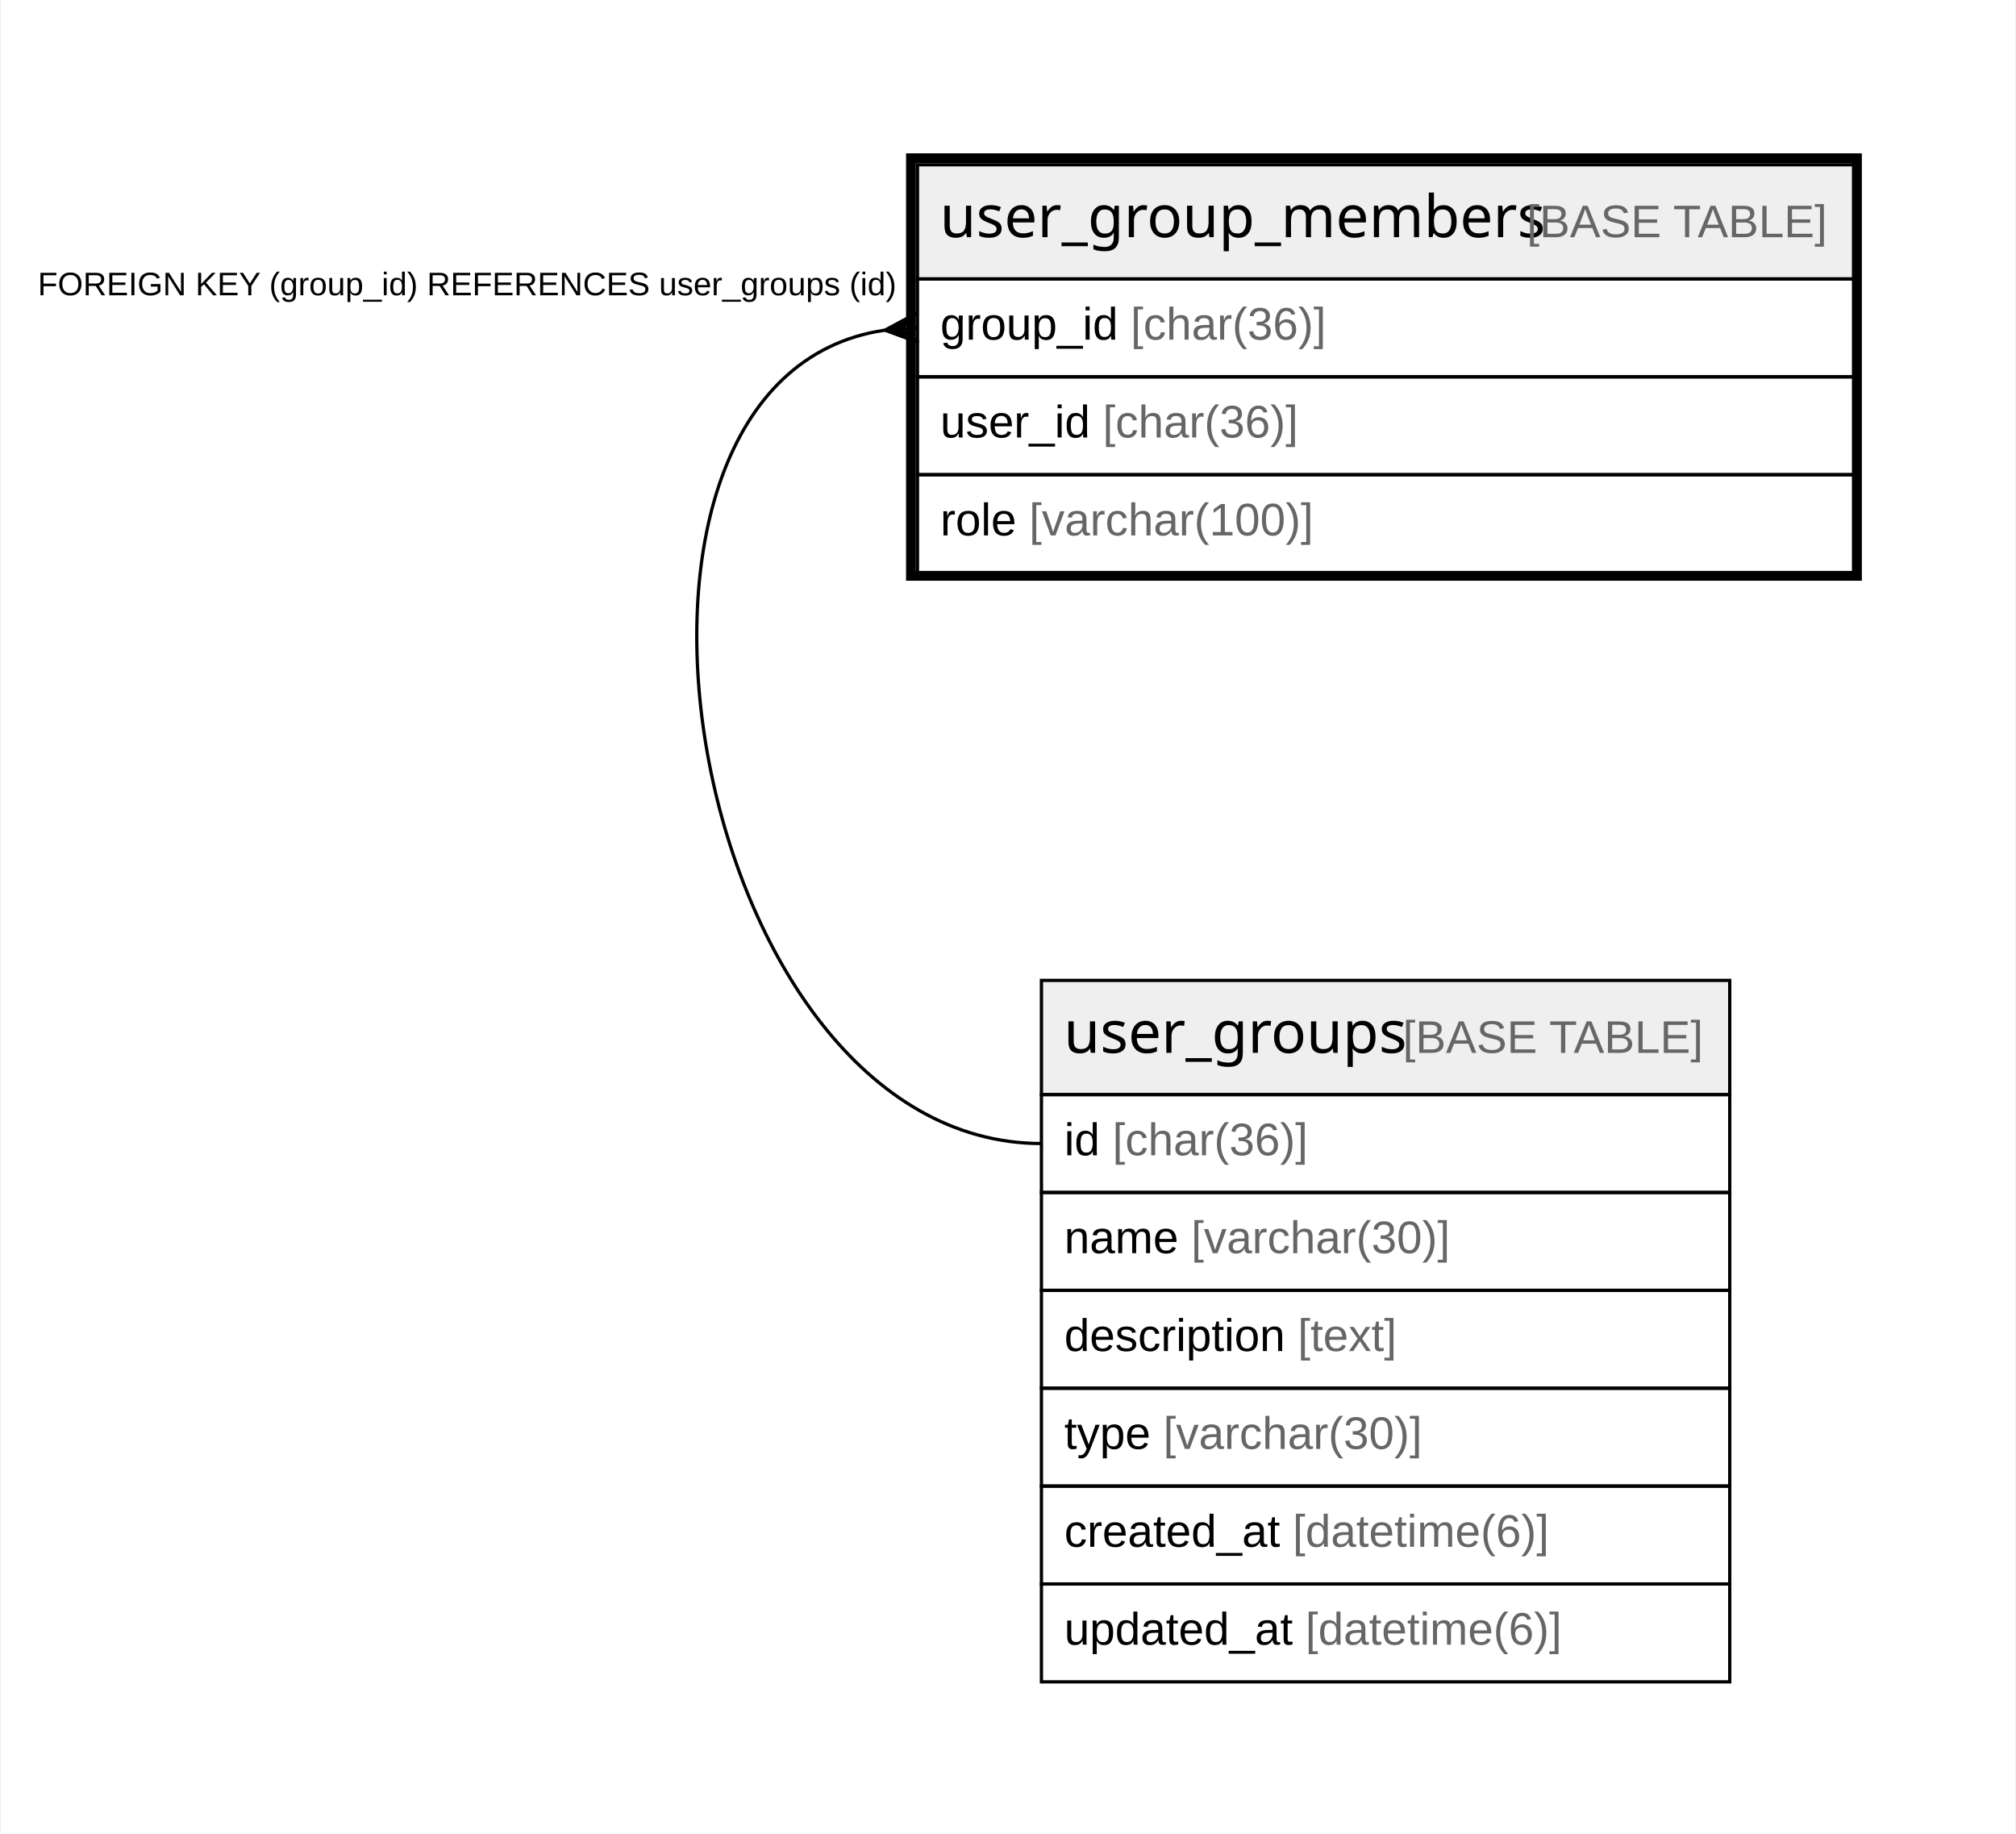
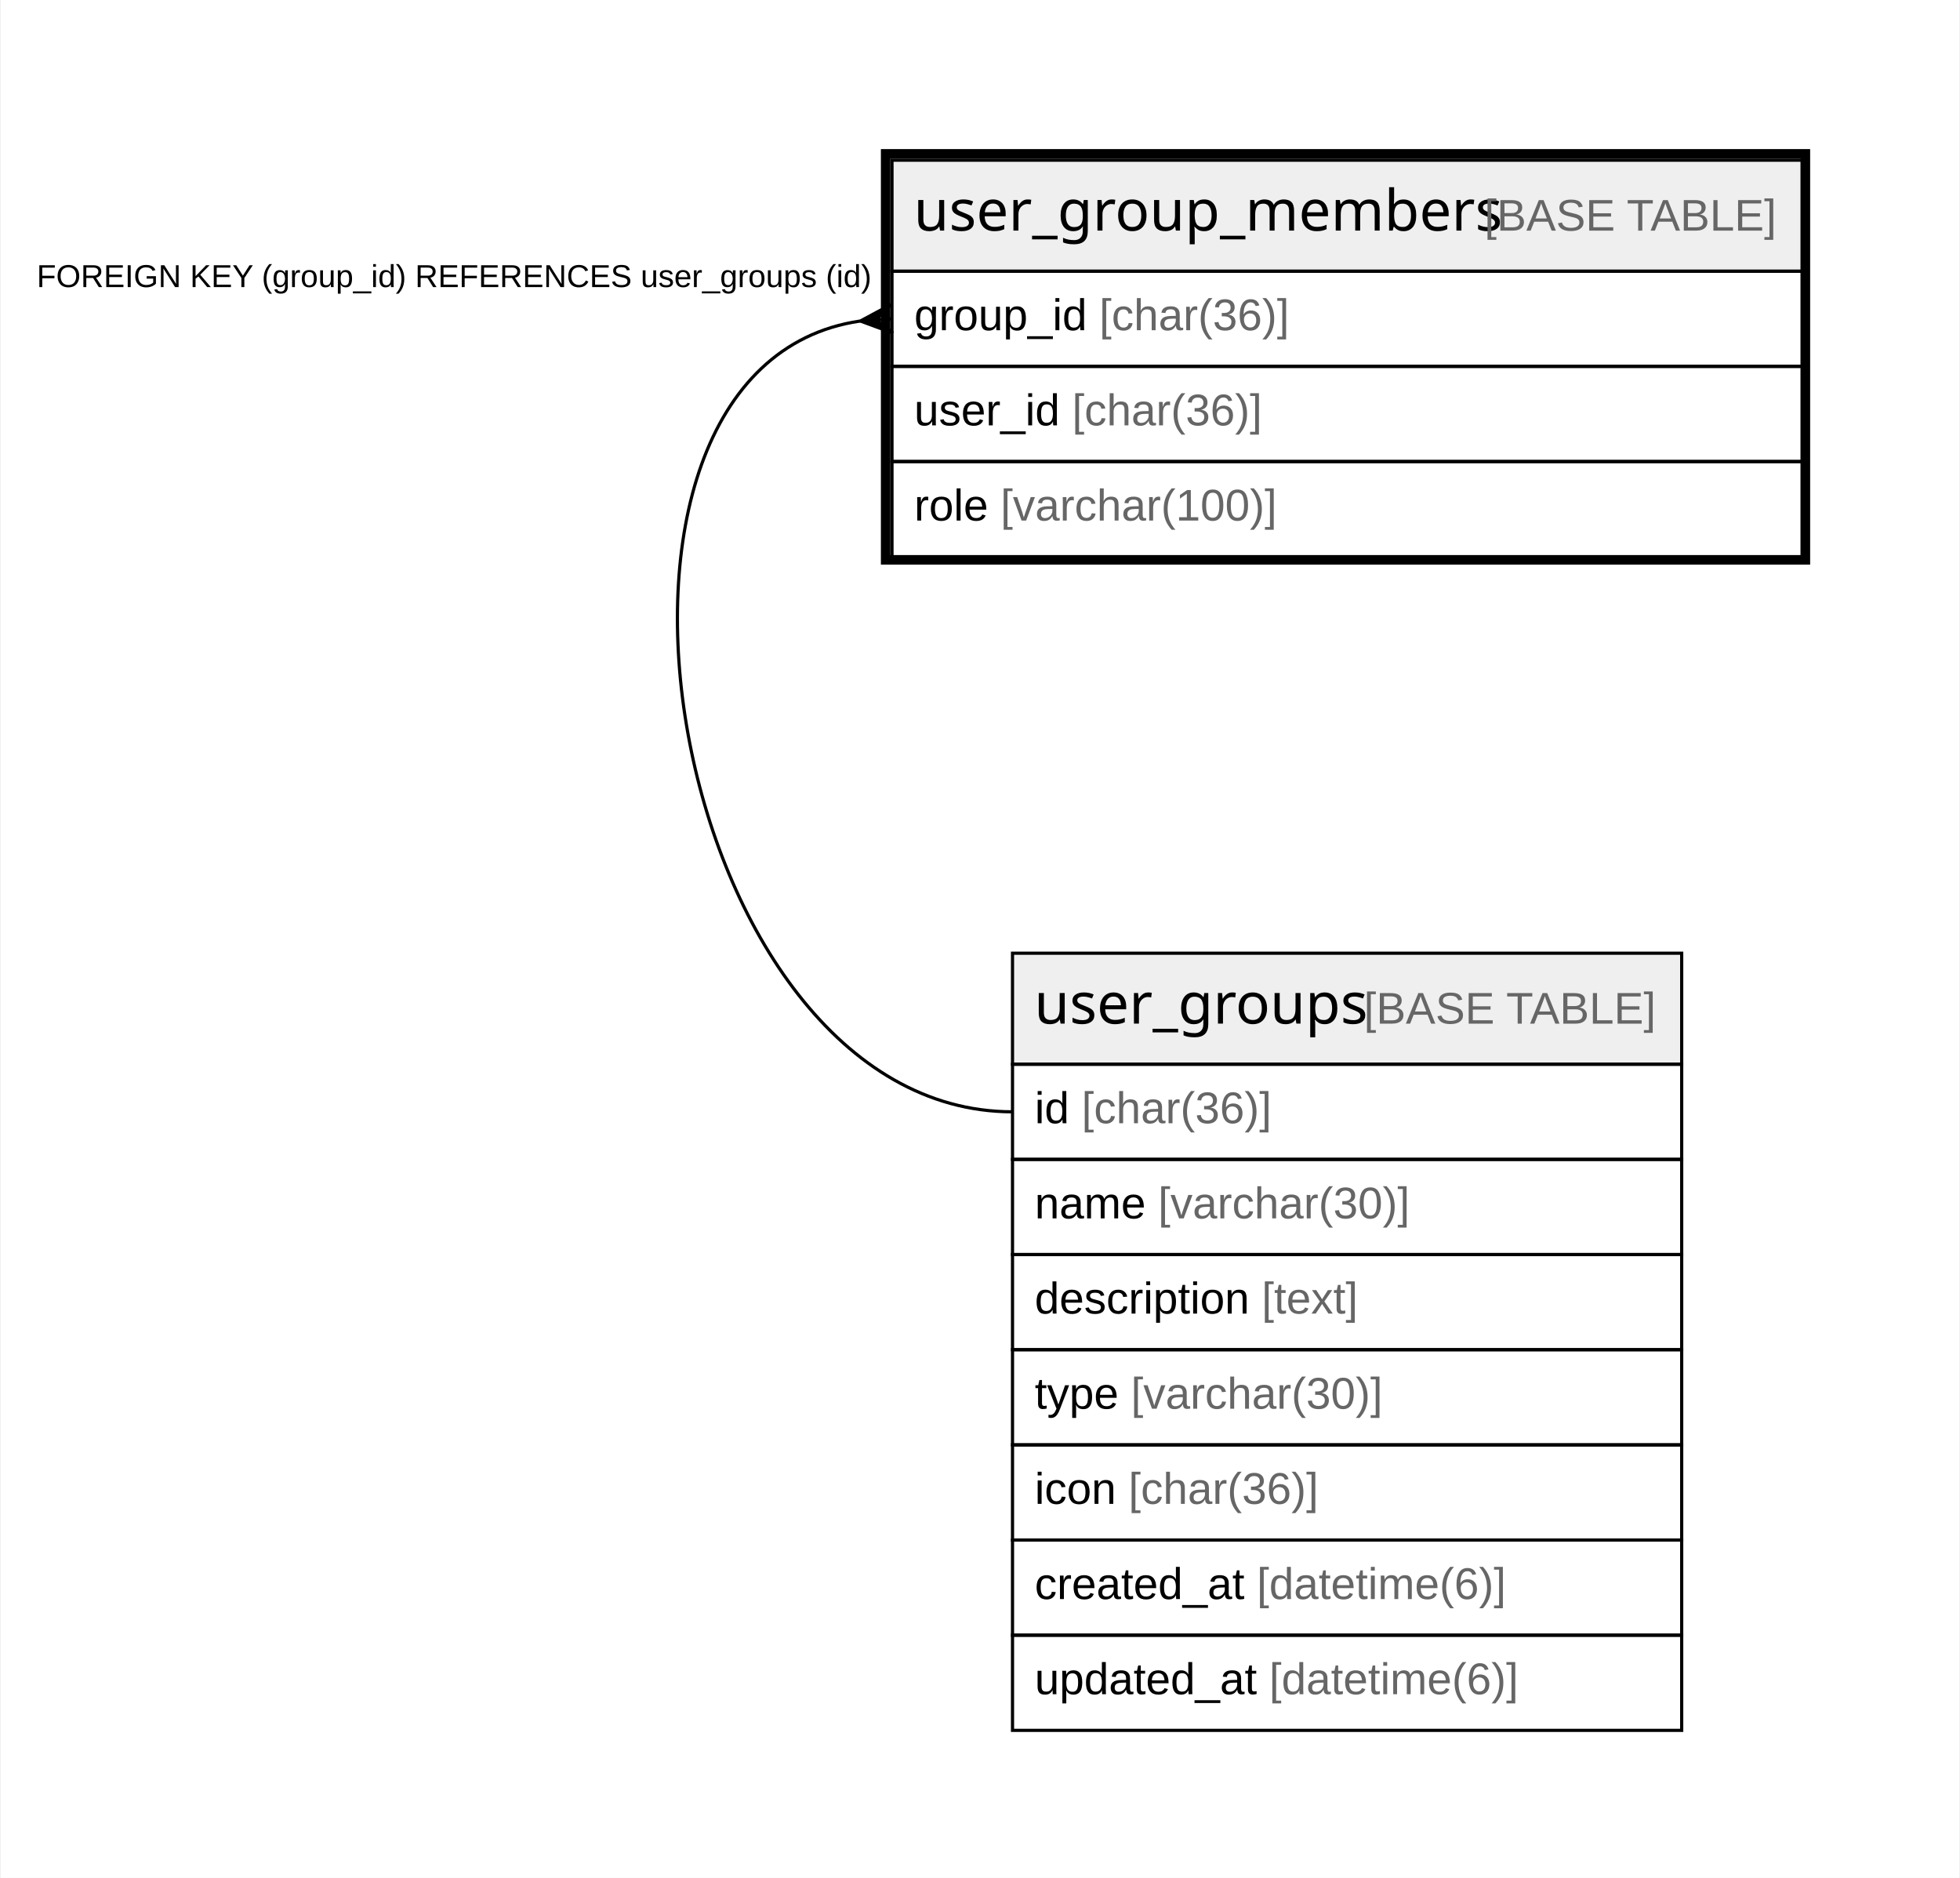
- <svg xmlns="http://www.w3.org/2000/svg" width="618pt" height="562pt" viewBox="0.00 0.00 617.50 562.00">
-   <g id="graph0" class="graph" transform="scale(1 1) rotate(0) translate(4 558)">
-     <polygon fill="#ffffff" stroke="transparent" points="-4,4 -4,-558 613.5,-558 613.5,4 -4,4" />
+ <svg xmlns="http://www.w3.org/2000/svg" width="618pt" height="592pt" viewBox="0.00 0.00 617.50 592.00">
+   <g id="graph0" class="graph" transform="scale(1 1) rotate(0) translate(4 588)">
+     <polygon fill="#ffffff" stroke="transparent" points="-4,4 -4,-588 613.5,-588 613.5,4 -4,4" />
    <g id="node1" class="node">
-       <polygon fill="#efefef" stroke="transparent" points="277,-472.5 277,-507.5 564,-507.5 564,-472.5 277,-472.5" />
-       <polygon fill="none" stroke="#000000" points="277,-472.5 277,-507.5 564,-507.5 564,-472.5 277,-472.5" />
-       <text text-anchor="start" x="283.858" y="-485.3" font-family="Arial Bold" font-size="18.00" fill="#000000">user_group_members</text>
-       <text text-anchor="start" x="459.888" y="-485.3" font-family="Arial" font-size="14.00" fill="#000000"> </text>
-       <text text-anchor="start" x="463.778" y="-485.3" font-family="Arial" font-size="14.00" fill="#666666">[BASE TABLE]</text>
+       <polygon fill="#efefef" stroke="transparent" points="277,-502.5 277,-537.5 564,-537.5 564,-502.5 277,-502.5" />
+       <polygon fill="none" stroke="#000000" points="277,-502.5 277,-537.5 564,-537.5 564,-502.5 277,-502.5" />
+       <text text-anchor="start" x="283.858" y="-515.3" font-family="Arial Bold" font-size="18.00" fill="#000000">user_group_members</text>
+       <text text-anchor="start" x="459.888" y="-515.3" font-family="Arial" font-size="14.00" fill="#000000"> </text>
+       <text text-anchor="start" x="463.778" y="-515.3" font-family="Arial" font-size="14.00" fill="#666666">[BASE TABLE]</text>
+       <polygon fill="none" stroke="#000000" points="277,-472.5 277,-502.5 564,-502.5 564,-472.5 277,-472.5" />
+       <text text-anchor="start" x="284" y="-483.9" font-family="Arial" font-size="14.00" fill="#000000">group_id </text>
+       <text text-anchor="start" x="342.353" y="-483.9" font-family="Arial" font-size="14.00" fill="#666666">[char(36)]</text>
      <polygon fill="none" stroke="#000000" points="277,-442.5 277,-472.5 564,-472.5 564,-442.5 277,-442.5" />
-       <text text-anchor="start" x="284" y="-453.9" font-family="Arial" font-size="14.00" fill="#000000">group_id </text>
-       <text text-anchor="start" x="342.353" y="-453.9" font-family="Arial" font-size="14.00" fill="#666666">[char(36)]</text>
+       <text text-anchor="start" x="284" y="-453.9" font-family="Arial" font-size="14.00" fill="#000000">user_id </text>
+       <text text-anchor="start" x="333.788" y="-453.9" font-family="Arial" font-size="14.00" fill="#666666">[char(36)]</text>
      <polygon fill="none" stroke="#000000" points="277,-412.5 277,-442.5 564,-442.5 564,-412.5 277,-412.5" />
-       <text text-anchor="start" x="284" y="-423.9" font-family="Arial" font-size="14.00" fill="#000000">user_id </text>
-       <text text-anchor="start" x="333.788" y="-423.9" font-family="Arial" font-size="14.00" fill="#666666">[char(36)]</text>
-       <polygon fill="none" stroke="#000000" points="277,-382.5 277,-412.5 564,-412.5 564,-382.5 277,-382.5" />
-       <text text-anchor="start" x="284" y="-393.9" font-family="Arial" font-size="14.00" fill="#000000">role </text>
-       <text text-anchor="start" x="311.223" y="-393.9" font-family="Arial" font-size="14.00" fill="#666666">[varchar(100)]</text>
-       <polygon fill="none" stroke="#000000" stroke-width="3" points="275,-381.5 275,-509.5 565,-509.5 565,-381.5 275,-381.5" />
+       <text text-anchor="start" x="284" y="-423.9" font-family="Arial" font-size="14.00" fill="#000000">role </text>
+       <text text-anchor="start" x="311.223" y="-423.9" font-family="Arial" font-size="14.00" fill="#666666">[varchar(100)]</text>
+       <polygon fill="none" stroke="#000000" stroke-width="3" points="275,-411.5 275,-539.5 565,-539.5 565,-411.5 275,-411.5" />
    </g>
    <g id="node2" class="node">
-       <polygon fill="#efefef" stroke="transparent" points="315,-222.5 315,-257.5 526,-257.5 526,-222.5 315,-222.5" />
-       <polygon fill="none" stroke="#000000" points="315,-222.5 315,-257.5 526,-257.5 526,-222.5 315,-222.5" />
-       <text text-anchor="start" x="321.859" y="-235.3" font-family="Arial Bold" font-size="18.00" fill="#000000">user_groups</text>
-       <text text-anchor="start" x="421.887" y="-235.3" font-family="Arial" font-size="14.00" fill="#000000"> </text>
-       <text text-anchor="start" x="425.778" y="-235.3" font-family="Arial" font-size="14.00" fill="#666666">[BASE TABLE]</text>
+       <polygon fill="#efefef" stroke="transparent" points="315,-252.5 315,-287.5 526,-287.5 526,-252.5 315,-252.5" />
+       <polygon fill="none" stroke="#000000" points="315,-252.5 315,-287.5 526,-287.5 526,-252.5 315,-252.5" />
+       <text text-anchor="start" x="321.859" y="-265.3" font-family="Arial Bold" font-size="18.00" fill="#000000">user_groups</text>
+       <text text-anchor="start" x="421.887" y="-265.3" font-family="Arial" font-size="14.00" fill="#000000"> </text>
+       <text text-anchor="start" x="425.778" y="-265.3" font-family="Arial" font-size="14.00" fill="#666666">[BASE TABLE]</text>
+       <polygon fill="none" stroke="#000000" points="315,-222.5 315,-252.5 526,-252.5 526,-222.5 315,-222.5" />
+       <text text-anchor="start" x="322" y="-233.9" font-family="Arial" font-size="14.00" fill="#000000">id </text>
+       <text text-anchor="start" x="336.78" y="-233.9" font-family="Arial" font-size="14.00" fill="#666666">[char(36)]</text>
      <polygon fill="none" stroke="#000000" points="315,-192.5 315,-222.5 526,-222.5 526,-192.5 315,-192.5" />
-       <text text-anchor="start" x="322" y="-203.9" font-family="Arial" font-size="14.00" fill="#000000">id </text>
-       <text text-anchor="start" x="336.78" y="-203.9" font-family="Arial" font-size="14.00" fill="#666666">[char(36)]</text>
+       <text text-anchor="start" x="322" y="-203.9" font-family="Arial" font-size="14.00" fill="#000000">name </text>
+       <text text-anchor="start" x="360.899" y="-203.9" font-family="Arial" font-size="14.00" fill="#666666">[varchar(30)]</text>
      <polygon fill="none" stroke="#000000" points="315,-162.5 315,-192.5 526,-192.5 526,-162.5 315,-162.5" />
-       <text text-anchor="start" x="322" y="-173.9" font-family="Arial" font-size="14.00" fill="#000000">name </text>
-       <text text-anchor="start" x="360.899" y="-173.9" font-family="Arial" font-size="14.00" fill="#666666">[varchar(30)]</text>
+       <text text-anchor="start" x="322" y="-173.9" font-family="Arial" font-size="14.00" fill="#000000">description </text>
+       <text text-anchor="start" x="393.568" y="-173.9" font-family="Arial" font-size="14.00" fill="#666666">[text]</text>
      <polygon fill="none" stroke="#000000" points="315,-132.5 315,-162.5 526,-162.5 526,-132.5 315,-132.5" />
-       <text text-anchor="start" x="322" y="-143.9" font-family="Arial" font-size="14.00" fill="#000000">description </text>
-       <text text-anchor="start" x="393.568" y="-143.9" font-family="Arial" font-size="14.00" fill="#666666">[text]</text>
+       <text text-anchor="start" x="322" y="-143.9" font-family="Arial" font-size="14.00" fill="#000000">type </text>
+       <text text-anchor="start" x="352.346" y="-143.9" font-family="Arial" font-size="14.00" fill="#666666">[varchar(30)]</text>
      <polygon fill="none" stroke="#000000" points="315,-102.5 315,-132.5 526,-132.5 526,-102.5 315,-102.5" />
-       <text text-anchor="start" x="322" y="-113.9" font-family="Arial" font-size="14.00" fill="#000000">type </text>
-       <text text-anchor="start" x="352.346" y="-113.9" font-family="Arial" font-size="14.00" fill="#666666">[varchar(30)]</text>
+       <text text-anchor="start" x="322" y="-113.9" font-family="Arial" font-size="14.00" fill="#000000">icon </text>
+       <text text-anchor="start" x="351.562" y="-113.9" font-family="Arial" font-size="14.00" fill="#666666">[char(36)]</text>
      <polygon fill="none" stroke="#000000" points="315,-72.5 315,-102.5 526,-102.5 526,-72.5 315,-72.5" />
      <text text-anchor="start" x="322" y="-83.9" font-family="Arial" font-size="14.00" fill="#000000">created_at </text>
      <text text-anchor="start" x="392.028" y="-83.9" font-family="Arial" font-size="14.00" fill="#666666">[datetime(6)]</text>
      <polygon fill="none" stroke="#000000" points="315,-42.5 315,-72.5 526,-72.5 526,-42.5 315,-42.5" />
      <text text-anchor="start" x="322" y="-53.9" font-family="Arial" font-size="14.00" fill="#000000">updated_at </text>
      <text text-anchor="start" x="395.933" y="-53.9" font-family="Arial" font-size="14.00" fill="#666666">[datetime(6)]</text>
    </g>
    <g id="edge1" class="edge">
-       <path fill="none" stroke="#000000" d="M266.902,-456.783C167.06,-442.119 206.125,-207.5 315,-207.5" />
-       <polygon fill="#000000" stroke="#000000" points="267.025,-456.791 276.681,-461.989 272.013,-457.146 277,-457.5 277,-457.5 277,-457.5 272.013,-457.146 277.319,-453.011 267.025,-456.791 267.025,-456.791" />
-       <text text-anchor="start" x="7.324" y="-467.5" font-family="Arial" font-size="10.00" fill="#000000">FOREIGN KEY (group_id) REFERENCES user_groups (id)</text>
+       <path fill="none" stroke="#000000" d="M266.902,-486.783C167.06,-472.119 206.125,-237.5 315,-237.5" />
+       <polygon fill="#000000" stroke="#000000" points="267.025,-486.791 276.681,-491.989 272.013,-487.146 277,-487.5 277,-487.5 277,-487.5 272.013,-487.146 277.319,-483.011 267.025,-486.791 267.025,-486.791" />
+       <text text-anchor="start" x="7.324" y="-497.5" font-family="Arial" font-size="10.00" fill="#000000">FOREIGN KEY (group_id) REFERENCES user_groups (id)</text>
    </g>
  </g>
</svg>
